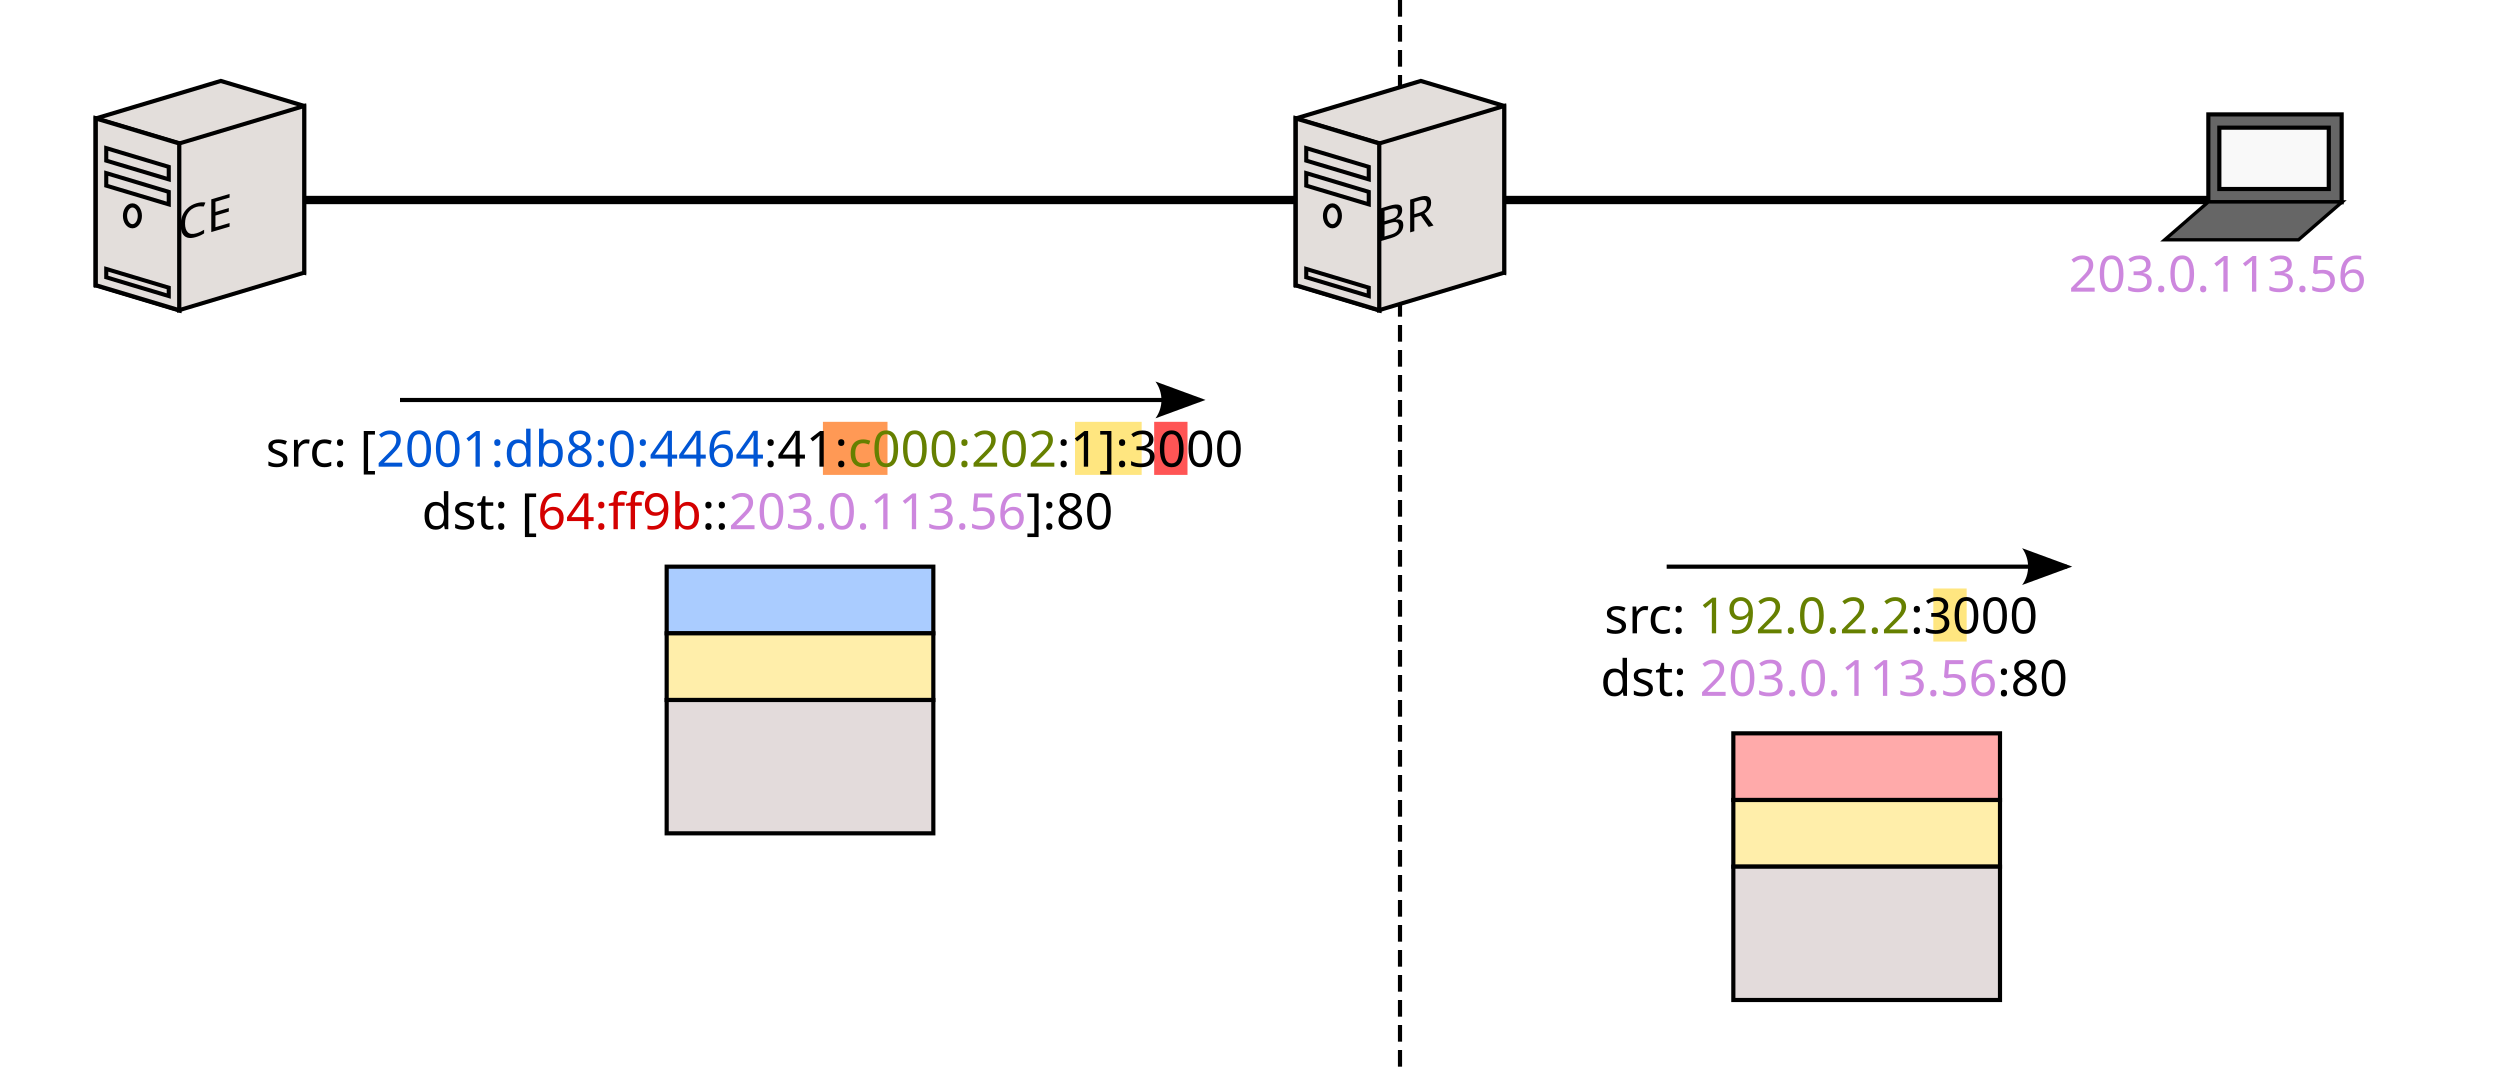
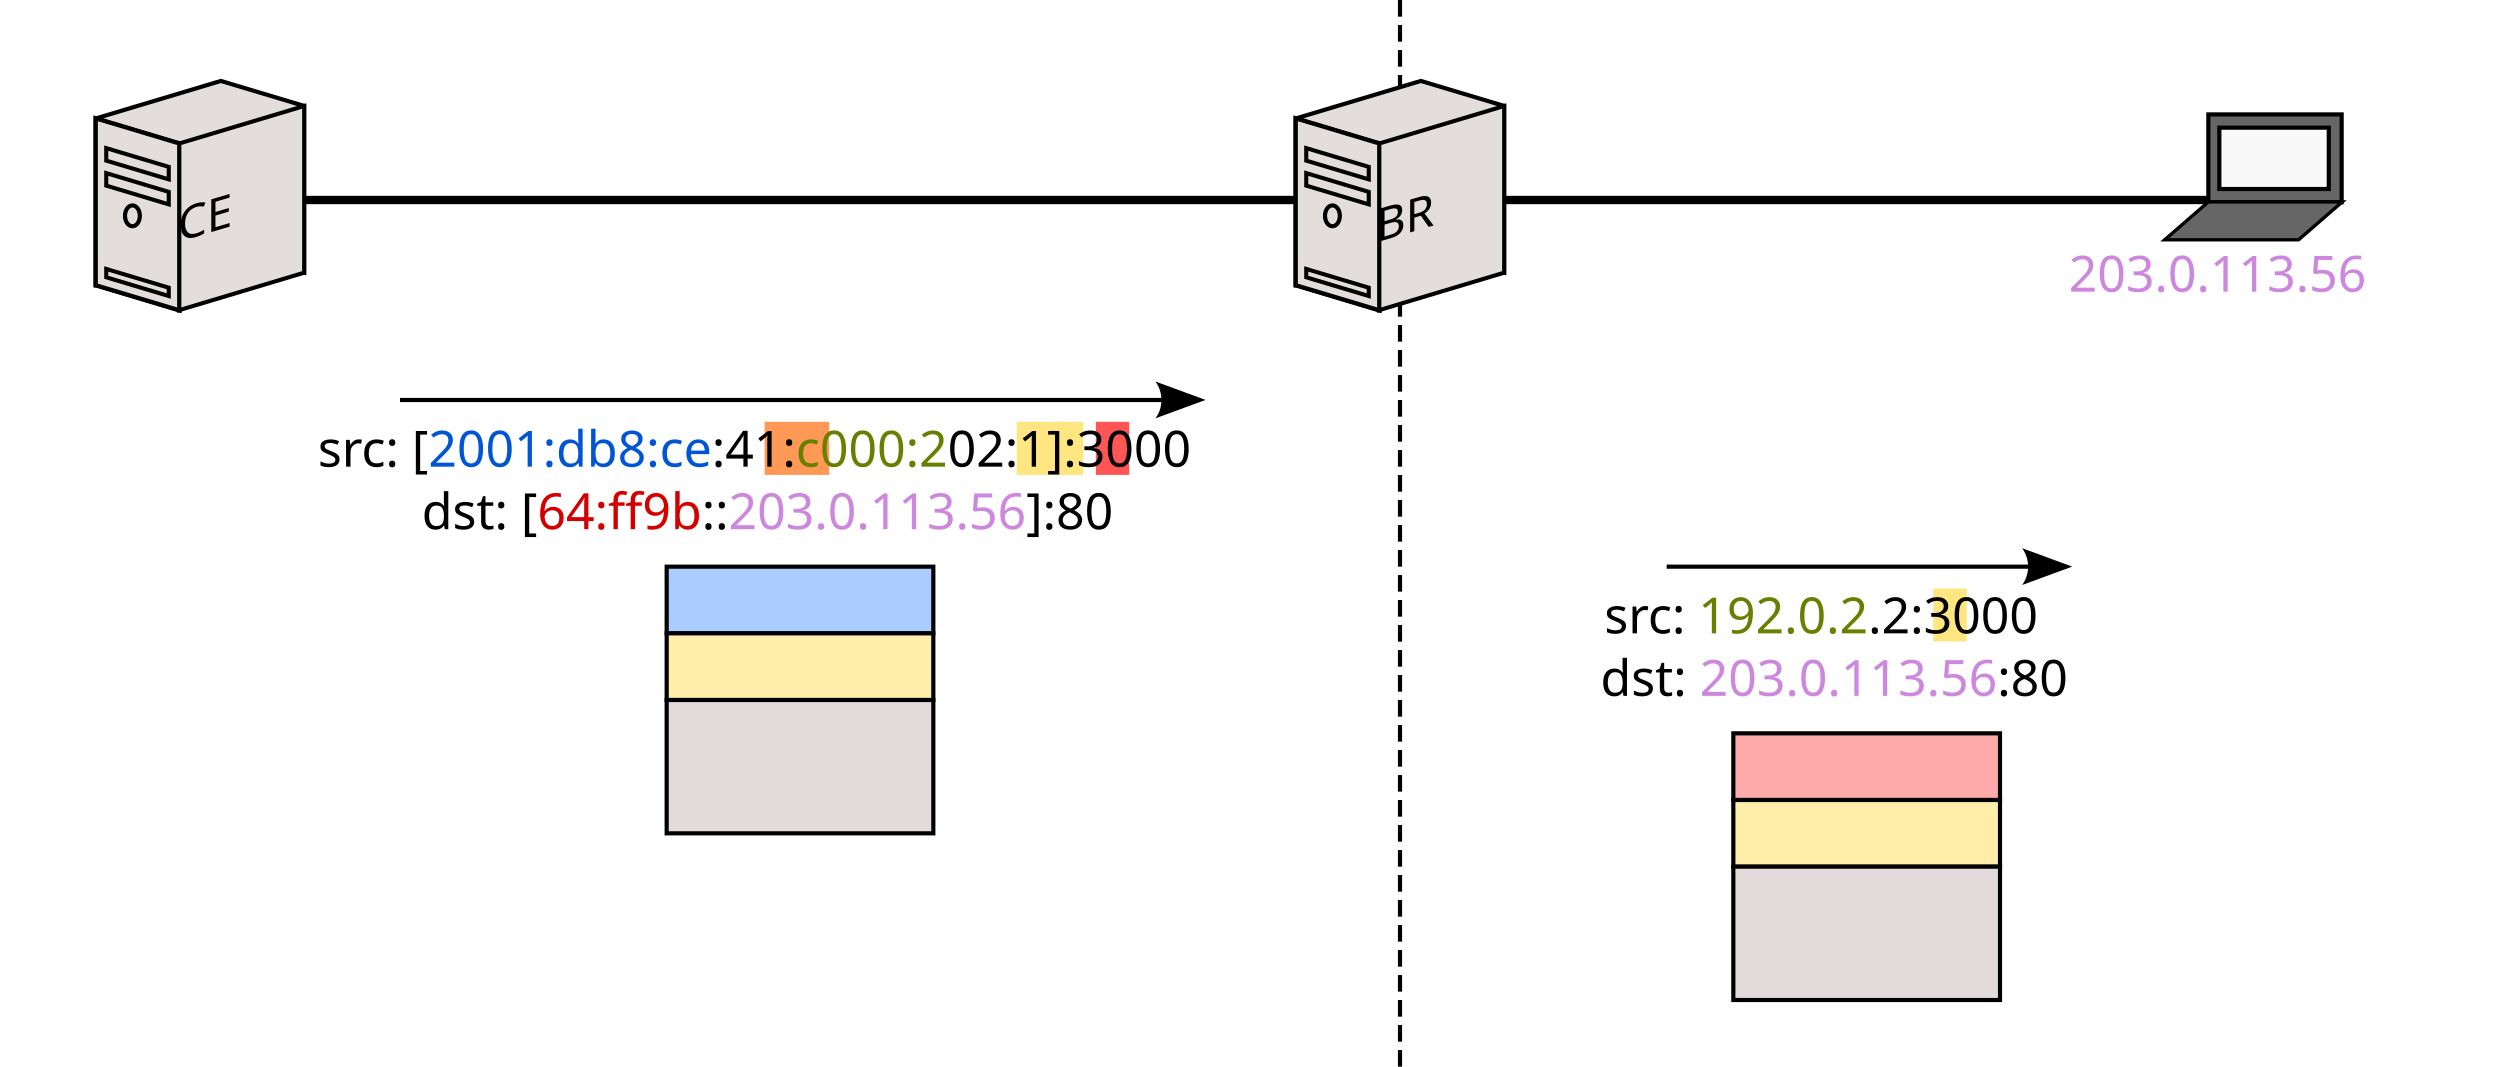
<svg xmlns="http://www.w3.org/2000/svg" xmlns:xlink="http://www.w3.org/1999/xlink" width="600" height="256" id="svg2" version="1.1">
  <defs id="defs4">
    <marker orient="auto" refY="0" refX="0" id="Arrow2Lend" style="overflow:visible">
      <path id="path4784" style="fill-rule:evenodd;stroke-width:0.625;stroke-linejoin:round" d="M 8.719,4.034 -2.207,0.016 8.719,-4.002 c -1.745,2.372 -1.735,5.617 -6e-7,8.035 z" transform="matrix(-1.1,0,0,-1.1,-1.1,0)" />
    </marker>
  </defs>
  <g id="layer1" transform="translate(0,-860.3622)" style="display:inline">
    <path style="fill:none;stroke:#000000;stroke-width:1;stroke-linecap:butt;stroke-linejoin:miter;stroke-miterlimit:4;stroke-dasharray:4, 2;stroke-dashoffset:0;stroke-opacity:1" d="M 336,860.362 V 1116.362" id="path3076" />
    <path style="fill:none;stroke:#000000;stroke-width:2;stroke-linecap:butt;stroke-linejoin:miter;stroke-miterlimit:4;stroke-dasharray:none;stroke-opacity:1" d="M 48,908.362 H 544" id="path3823" />
    <g id="g3141" style="display:inline" transform="matrix(0.7270794,0,0,0.7270794,510.0096,96.8574)">
      <rect style="fill:#666666;stroke:#000000;stroke-width:1.375;stroke-miterlimit:4;stroke-dasharray:none" id="rect3143" width="44" height="29" x="27.5" y="163.5" transform="translate(0,924.3622)" />
      <rect style="fill:#666666;stroke:#000000;stroke-width:1.699;stroke-miterlimit:4;stroke-dasharray:none" id="rect3145" width="44.176" height="19.089" x="1313.716" y="1703.361" transform="matrix(1,0,-0.7551013,0.6556081,0,0)" />
      <rect transform="translate(0,924.3622)" style="fill:#f9f9f9;stroke:#000000;stroke-width:1.375;stroke-miterlimit:4;stroke-dasharray:none" id="rect3147" width="36.125" height="20.25" x="31.125" y="167.875" />
    </g>
    <flowRoot xml:space="preserve" id="flowRoot3068" style="font-style:normal;font-weight:normal;line-height:0.01%;font-family:sans-serif;letter-spacing:0px;word-spacing:0px;fill:#000000;fill-opacity:1;stroke:none" transform="translate(0,796.3622)">
      <flowRegion id="flowRegion3070" style="font-family:sans-serif">
        <rect id="rect3072" width="198.741" height="116.942" x="13.33" y="-59.077" />
      </flowRegion>
      <flowPara id="flowPara3074" style="font-size:12px;line-height:1.25;font-family:sans-serif"> </flowPara>
    </flowRoot>
    <text xml:space="preserve" style="font-style:normal;font-weight:normal;line-height:0%;font-family:sans-serif;text-align:center;letter-spacing:0px;word-spacing:0px;text-anchor:middle;display:inline;fill:#cd87de;fill-opacity:1;stroke:none" x="540" y="930.362" id="text4233-3">
      <tspan x="540" y="930.362" id="tspan3075-7" style="font-size:12px;line-height:1.25;font-family:sans-serif;fill:#cd87de;fill-opacity:1">203.0.113.56</tspan>
    </text>
-     <path id="rect1041" style="display:inline;fill:#ff9955;stroke:none;stroke-dasharray:4, 2" d="M 197.5,961.6 H 213 v 12.738 h -15.5 z" />
-     <path id="path929" style="display:inline;fill:#ff5555;stroke:none;stroke-dasharray:4, 2" d="m 277,961.6 h 8 v 12.738 h -8 z" />
-     <path id="path930" style="display:inline;fill:#ffe680;fill-opacity:1;stroke:none;stroke-dasharray:4, 2" d="m 258,961.6 h 16 v 12.738 h -16 z" />
+     <path id="rect1041" style="display:inline;fill:#ff9955;stroke:none;stroke-dasharray:4, 2" d="M 183.5,961.6 H 199 v 12.738 h -15.5 z" />
+     <path id="path929" style="display:inline;fill:#ff5555;stroke:none;stroke-dasharray:4, 2" d="m 263,961.6 h 8 v 12.738 h -8 z" />
+     <path id="path930" style="display:inline;fill:#ffe680;fill-opacity:1;stroke:none;stroke-dasharray:4, 2" d="m 244,961.6 h 16 v 12.738 h -16 z" />
    <text xml:space="preserve" style="font-style:normal;font-weight:normal;line-height:0%;font-family:sans-serif;text-align:center;letter-spacing:0px;word-spacing:0px;text-anchor:middle;display:inline;fill:#000000;fill-opacity:1;stroke:none" x="192" y="972.362" id="text985">
-       <tspan x="192" y="972.362" id="tspan981" style="font-size:12px;line-height:1.25;font-family:sans-serif">src: [<tspan style="fill:#0055d4" id="tspan943">2001:db8:0:4464</tspan>:41:<tspan style="fill:#668000;fill-opacity:1" id="tspan952">c000:202</tspan>:1]:3000</tspan>
+       <tspan x="192" y="972.362" id="tspan981" style="font-size:12px;line-height:1.25;font-family:sans-serif">src: [<tspan style="fill:#0055d4" id="tspan943">2001:db8:ce</tspan>:41:<tspan style="fill:#668000;fill-opacity:1" id="tspan952">c000:2</tspan>02:1]:3000</tspan>
      <tspan x="192" y="987.362" id="tspan983" style="font-size:12px;line-height:1.25;font-family:sans-serif">dst: [<tspan style="fill:#d40000" id="tspan967">64:ff9b</tspan>::<tspan style="fill:#cd87de;fill-opacity:1" id="tspan941">203.0.113.56</tspan>]:80</tspan>
    </text>
    <path style="display:inline;fill:none;stroke:#000000;stroke-width:1;stroke-linecap:butt;stroke-linejoin:miter;stroke-miterlimit:4;stroke-dasharray:none;stroke-opacity:1;marker-end:url(#Arrow2Lend)" d="M 96,956.362 H 288" id="use1700" />
    <g id="g1192" transform="translate(-240,168)" style="display:inline">
      <rect style="fill:#aaccff;fill-opacity:1;stroke:#000000;stroke-width:1;stroke-linecap:square;stroke-miterlimit:4;stroke-dasharray:none" id="rect1078" width="64" height="16" x="400" y="828.362" />
      <rect style="fill:#ffeeaa;fill-opacity:1;stroke:#000000;stroke-width:1;stroke-linecap:square;stroke-miterlimit:4;stroke-dasharray:none" id="rect1080" width="64" height="16" x="400" y="844.362" />
      <rect style="fill:#e3dbdb;fill-opacity:1;stroke:#000000;stroke-width:1;stroke-linecap:square;stroke-miterlimit:4;stroke-dasharray:none" id="rect1082" width="64" height="32" x="400" y="860.362" />
    </g>
    <g id="g942" transform="translate(-281.5723,-38.98989)" style="display:inline">
      <path style="display:inline;fill:#e3dedb;stroke:#000000;stroke-width:1;stroke-miterlimit:4;stroke-dasharray:none;stroke-dashoffset:0;stroke-opacity:1" d="m 334.572,918.777 -30,9 v 40 l 30,-9 20,6 v -40 z" id="path3046" />
      <rect style="display:inline;fill:#ffe680;stroke:#000000;stroke-width:1.17;stroke-miterlimit:4;stroke-dasharray:none;stroke-dashoffset:0;stroke-opacity:1" id="rect3048" width="20.881" height="40" x="317.983" y="836.418" transform="matrix(0.9578263,0.2873479,0,1,0,0)" />
      <rect transform="matrix(0.9578263,-0.2873479,0,1,0,0)" y="1031.162" x="338.863" height="40" width="31.321" id="rect3050" style="display:inline;fill:#e3dedb;stroke:#000000;stroke-width:1.022;stroke-miterlimit:4;stroke-dasharray:none;stroke-dashoffset:0;stroke-opacity:1" />
      <rect transform="matrix(0.9578263,0.2873479,0,1,0,0)" y="836.418" x="317.983" height="40" width="20.881" id="rect3052" style="display:inline;fill:#e3dedb;stroke:#000000;stroke-width:1.022;stroke-miterlimit:4;stroke-dasharray:none;stroke-dashoffset:0;stroke-opacity:1" />
      <rect style="display:inline;fill:none;stroke:#000000;stroke-width:1.022;stroke-miterlimit:4;stroke-dasharray:none;stroke-dashoffset:0;stroke-opacity:1" id="rect3054" width="15.66" height="3" x="320.593" y="842.78" transform="matrix(0.9578263,0.2873479,0,1,0,0)" />
      <rect transform="matrix(0.9578263,0.2873479,0,1,0,0)" y="848.78" x="320.593" height="3" width="15.66" id="rect3056" style="display:inline;fill:none;stroke:#000000;stroke-width:1.022;stroke-miterlimit:4;stroke-dasharray:none;stroke-dashoffset:0;stroke-opacity:1" />
      <rect style="display:inline;fill:none;stroke:#000000;stroke-width:1.022;stroke-miterlimit:4;stroke-dasharray:none;stroke-dashoffset:0;stroke-opacity:1" id="rect3058" width="15.66" height="2" x="320.593" y="871.78" transform="matrix(0.9578263,0.2873479,0,1,0,0)" />
      <ellipse style="fill:none;stroke:#000000;stroke-width:1;stroke-miterlimit:4;stroke-dasharray:none;stroke-dashoffset:0;stroke-opacity:1" id="path3060" cx="313.355" cy="951.152" rx="1.783" ry="2.5" />
    </g>
    <text id="text3039-9" y="931.058" x="57.024" style="font-style:normal;font-weight:normal;line-height:0%;font-family:sans-serif;text-align:center;letter-spacing:0px;word-spacing:0px;text-anchor:middle;display:inline;fill:#000000;fill-opacity:1;stroke:none" xml:space="preserve" transform="skewY(-16.47662)">
      <tspan y="931.058" x="57.024" id="tspan3041-0" style="font-size:11px;line-height:1.25;font-family:sans-serif;text-align:center;text-anchor:middle">CE</tspan>
    </text>
    <use x="0" y="0" xlink:href="#g942" id="use888" transform="translate(288)" width="100%" height="100%" />
    <text id="text892" y="1016.24" x="345.024" style="font-style:normal;font-weight:normal;line-height:0%;font-family:sans-serif;text-align:center;letter-spacing:0px;word-spacing:0px;text-anchor:middle;display:inline;fill:#000000;fill-opacity:1;stroke:none" xml:space="preserve" transform="skewY(-16.47662)">
      <tspan y="1016.24" x="345.024" id="tspan890" style="font-size:11px;line-height:1.25;font-family:sans-serif;text-align:center;text-anchor:middle">BR</tspan>
    </text>
    <path id="path932" style="display:inline;fill:#ffe680;fill-opacity:1;stroke:none;stroke-dasharray:4, 2" d="m 464,1001.6 h 8 v 12.738 h -8 z" />
    <text xml:space="preserve" style="font-style:normal;font-weight:normal;line-height:0%;font-family:sans-serif;text-align:center;letter-spacing:0px;word-spacing:0px;text-anchor:middle;display:inline;fill:#000000;fill-opacity:1;stroke:none" x="448" y="1012.362" id="text975">
-       <tspan x="448" y="1012.362" id="tspan971" style="font-size:12px;line-height:1.25;font-family:sans-serif">src: <tspan style="fill:#668000" id="tspan948">192.0.2.2</tspan>:3000</tspan>
+       <tspan x="448" y="1012.362" id="tspan971" style="font-size:12px;line-height:1.25;font-family:sans-serif">src: <tspan style="fill:#668000" id="tspan948">192.0.2</tspan>.2:3000</tspan>
      <tspan x="448" y="1027.362" id="tspan973" style="font-size:12px;line-height:1.25;font-family:sans-serif">dst: <tspan style="fill:#cd87de;fill-opacity:1" id="tspan939">203.0.113.56</tspan>:80</tspan>
    </text>
    <path style="display:inline;fill:none;stroke:#000000;stroke-width:1;stroke-linecap:butt;stroke-linejoin:miter;stroke-miterlimit:4;stroke-dasharray:none;stroke-opacity:1;marker-end:url(#Arrow2Lend)" d="m 400,996.362 h 96" id="use1698" />
    <g id="use1255" transform="translate(244,256)" style="display:inline">
      <rect style="fill:#ffaaaa;fill-opacity:1;stroke:#000000;stroke-width:1;stroke-linecap:square;stroke-miterlimit:4;stroke-dasharray:none" id="rect927" width="64" height="16" x="172" y="780.362" />
      <rect style="fill:#ffeeaa;fill-opacity:1;stroke:#000000;stroke-width:1;stroke-linecap:square;stroke-miterlimit:4;stroke-dasharray:none" id="rect929" width="64" height="16" x="172" y="796.362" />
      <rect style="fill:#e3dbdb;fill-opacity:1;stroke:#000000;stroke-width:1;stroke-linecap:square;stroke-miterlimit:4;stroke-dasharray:none" id="rect931" width="64" height="32" x="172" y="812.362" />
    </g>
  </g>
</svg>
